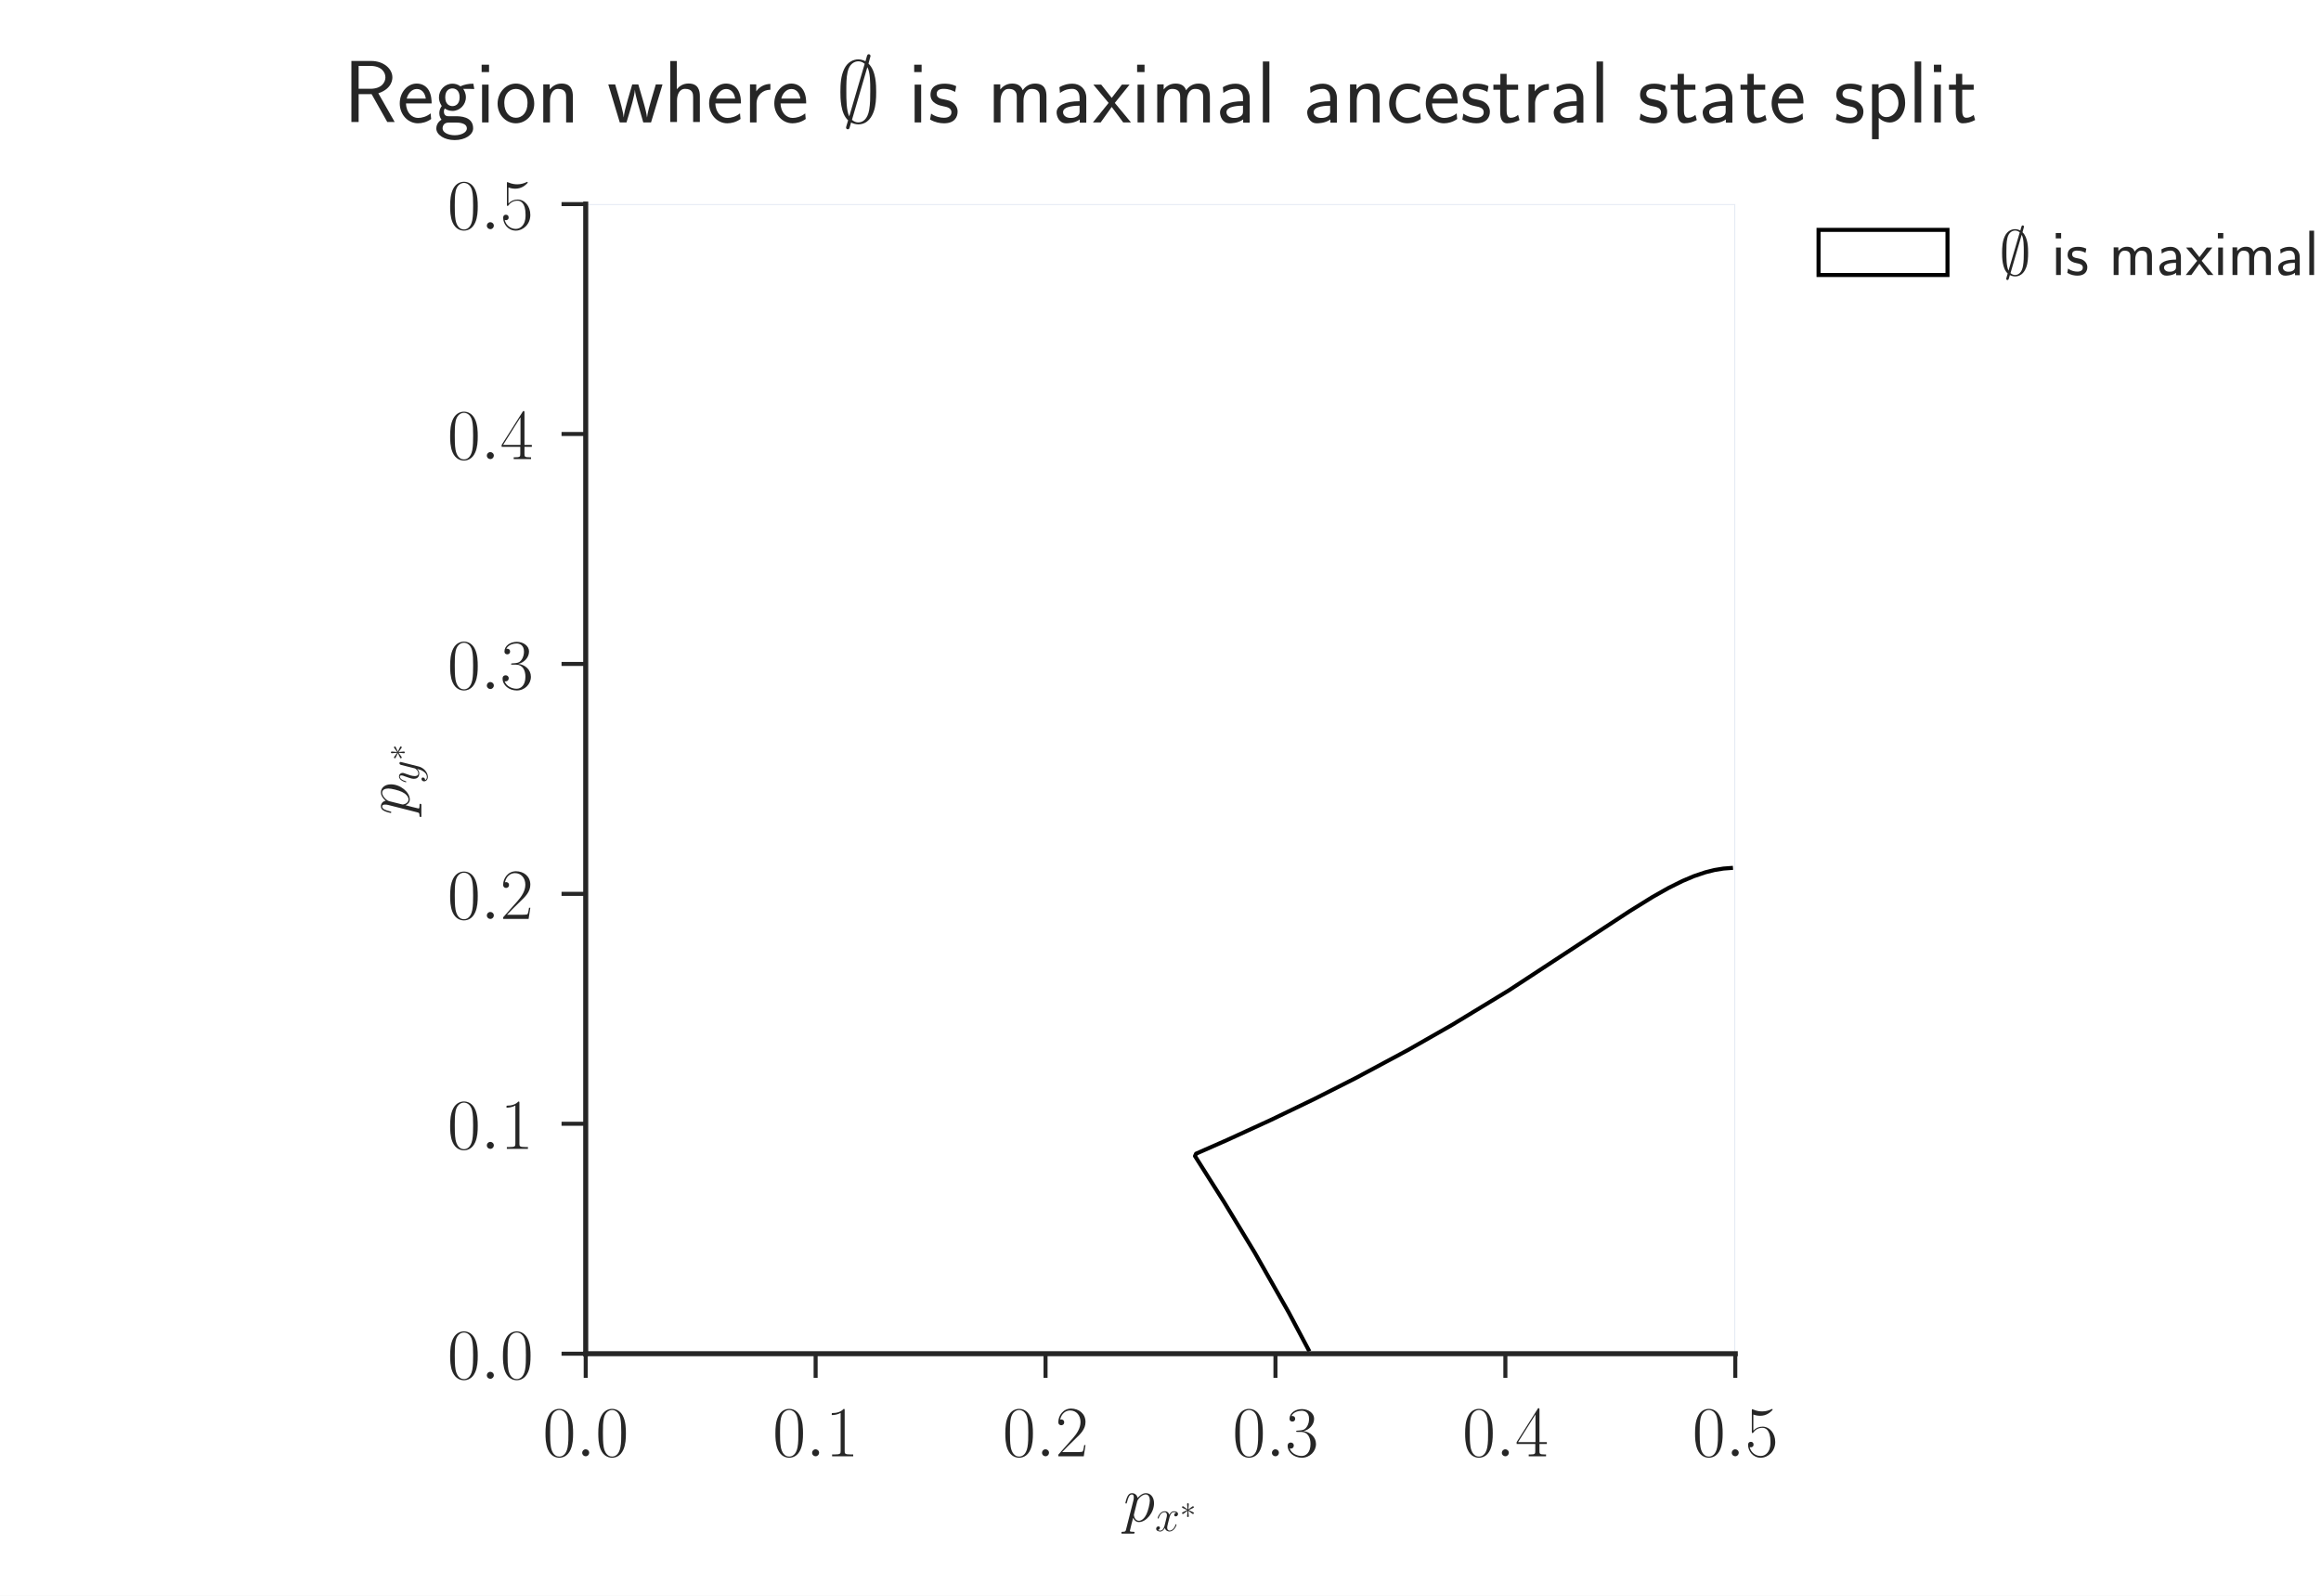
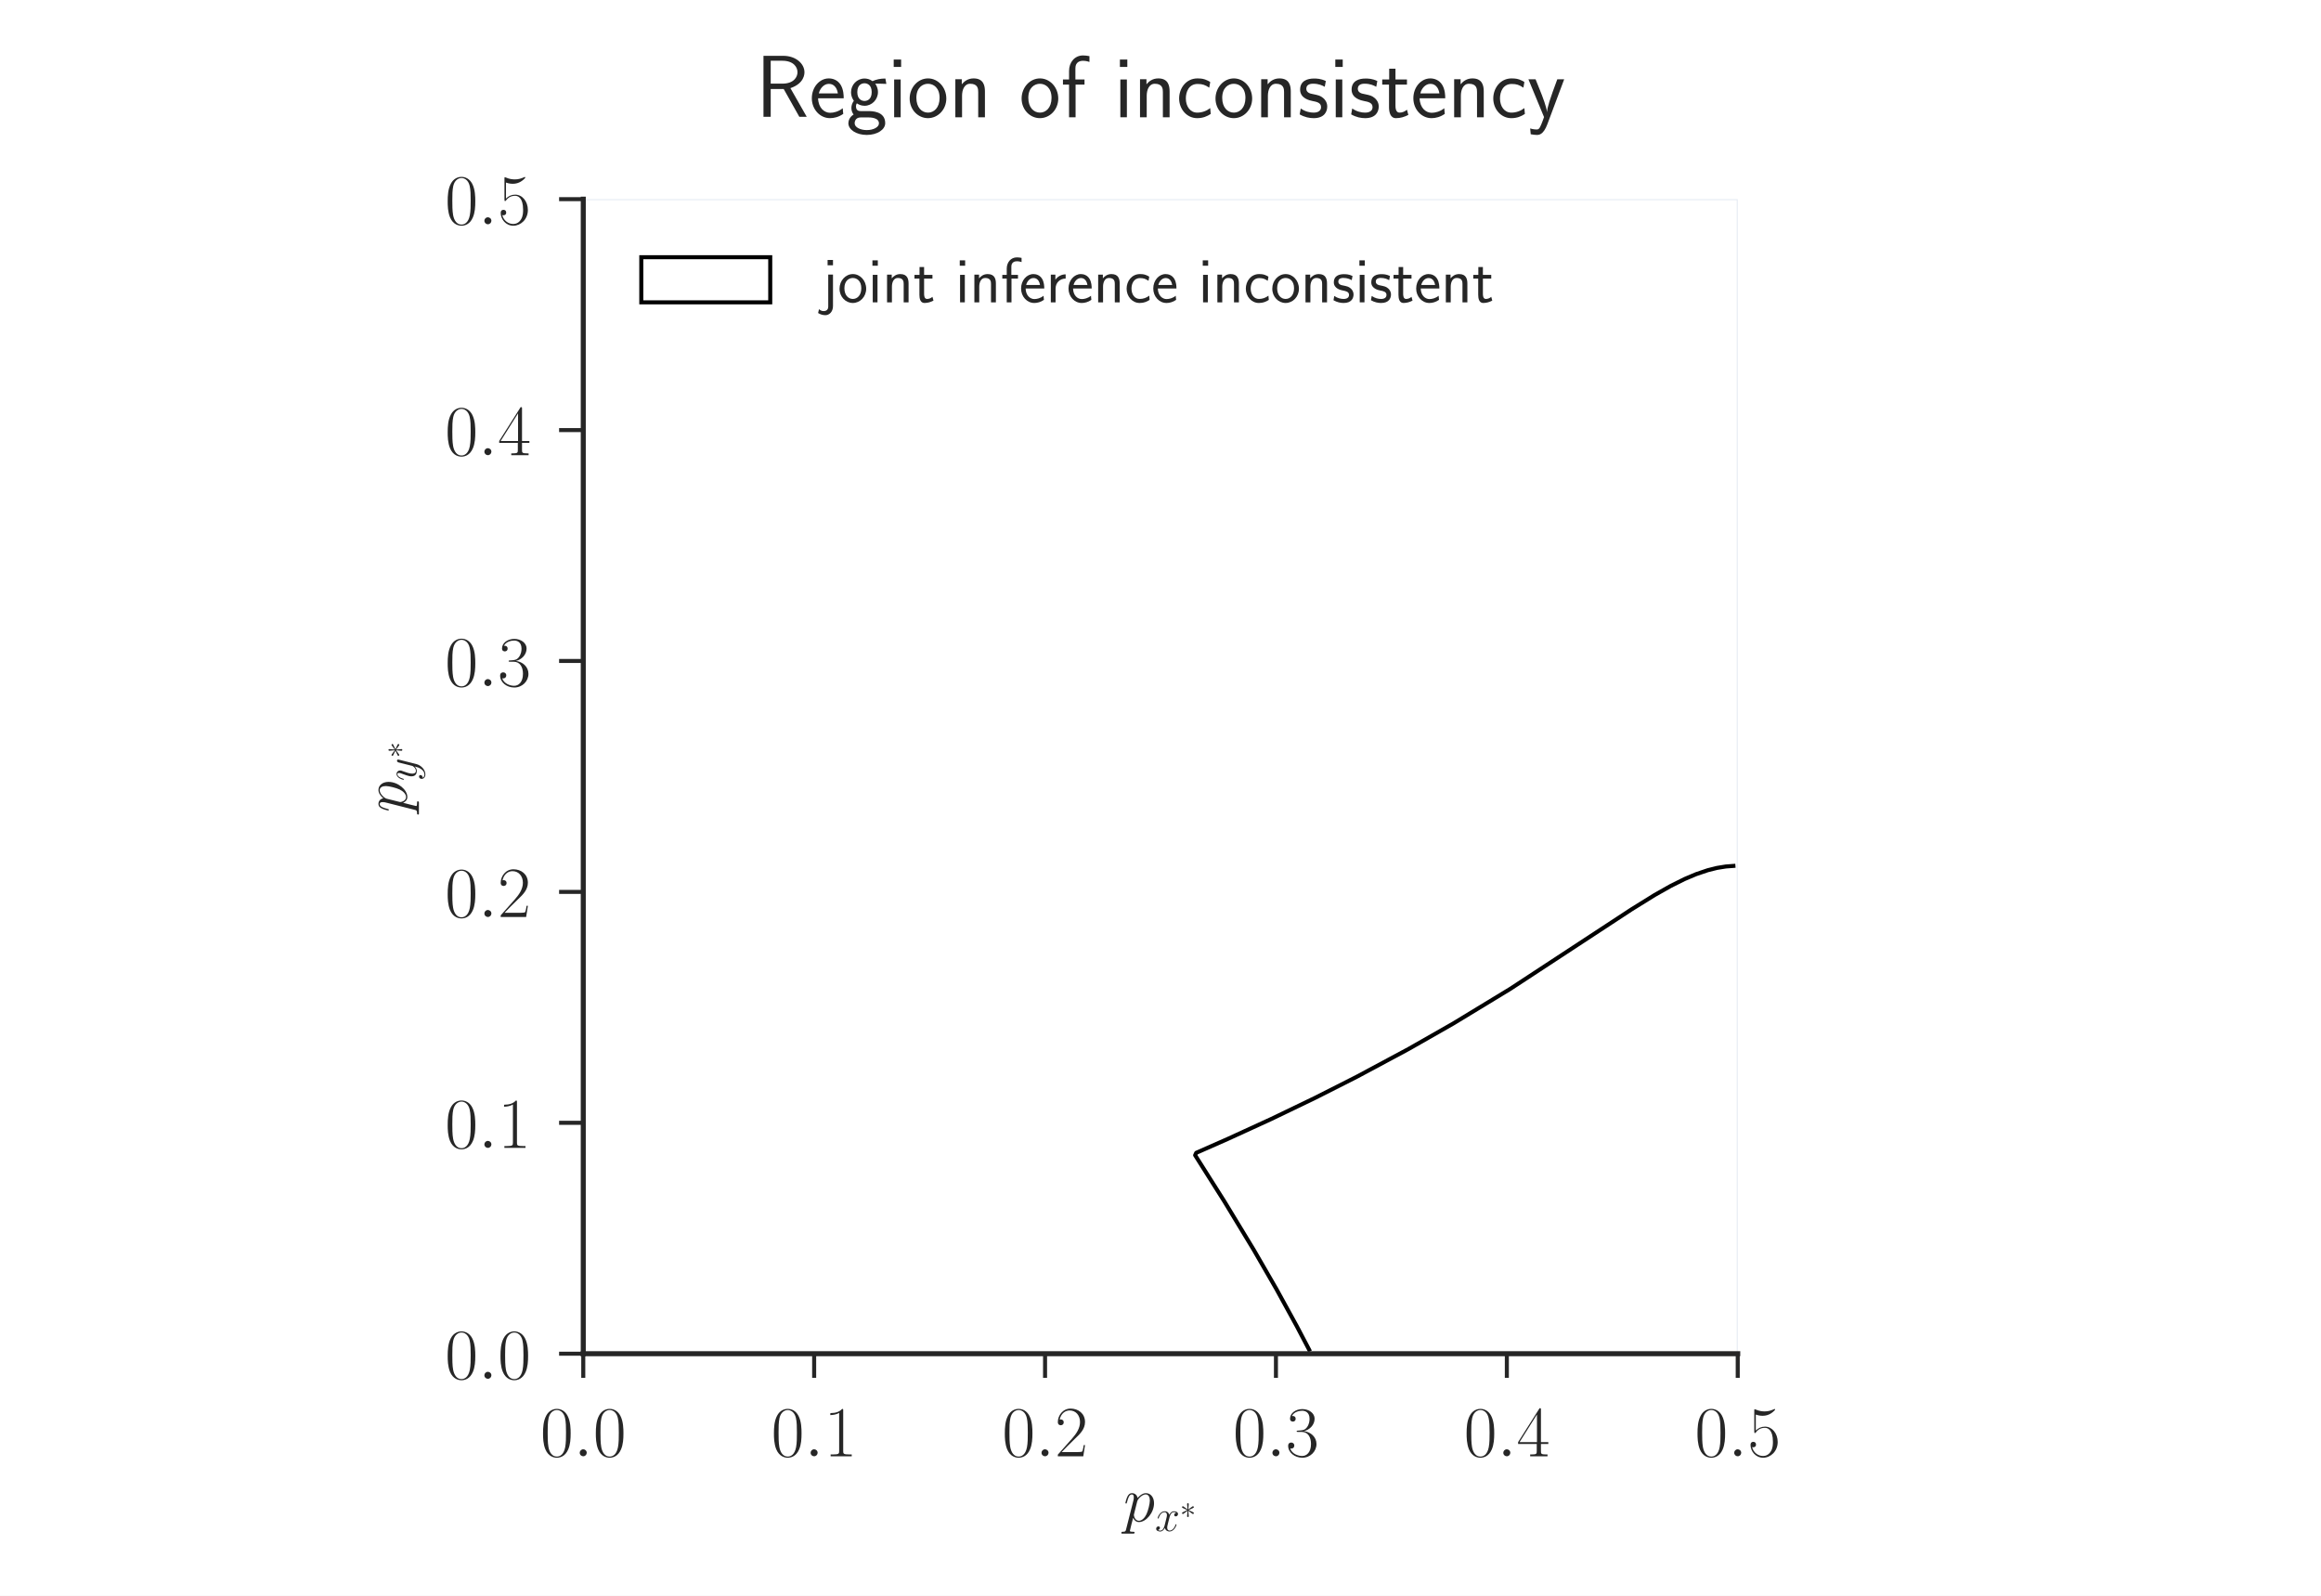
<svg xmlns="http://www.w3.org/2000/svg" xmlns:xlink="http://www.w3.org/1999/xlink" height="396pt" version="1.1" viewBox="0 0 576 396" width="576pt">
  <defs>
    <style type="text/css">
*{stroke-linecap:butt;stroke-linejoin:round;}
  </style>
  </defs>
  <g id="figure_1">
    <g id="patch_1">
      <path d="M 0 396  L 576 396  L 576 0  L 0 0  z " style="fill:#ffffff;" />
    </g>
    <g id="axes_1">
      <g id="patch_2">
-         <path d="M 145.357 335.93  L 430.643 335.93  L 430.643 50.644  L 145.357 50.644  z " style="fill:#ffffff;" />
+         <path d="M 144.749 335.93  L 431.251 335.93  L 431.251 49.427  L 144.749 49.427  z " style="fill:#ffffff;" />
      </g>
      <g id="matplotlib.axis_1">
        <g id="xtick_1">
          <g id="line2d_1">
            <defs>
-               <path d="M 0 0  L 0 6  " id="m835d1017b3" style="stroke:#262626;" />
-             </defs>
-             <g>
-               <use style="fill:#262626;stroke:#262626;" x="145.357" xlink:href="#m835d1017b3" y="335.93" />
+               <path d="M 0 0  L 0 6  " id="m525b0f7410" style="stroke:#262626;" />
+             </defs>
+             <g>
+               <use style="fill:#262626;stroke:#262626;" x="144.749" xlink:href="#m525b0f7410" y="335.93" />
            </g>
          </g>
          <g id="text_1">
            <defs>
              <path d="M 42 31.641  C 42 37.75 41.906 48.125 37.703 56.109  C 34 63.109 28.094 65.594 22.906 65.594  C 18.094 65.594 12 63.406 8.203 56.203  C 4.203 48.719 3.797 39.438 3.797 31.641  C 3.797 25.953 3.906 17.281 7 9.672  C 11.297 -0.609 19 -2 22.906 -2  C 27.5 -2 34.5 -0.109 38.594 9.375  C 41.594 16.281 42 24.359 42 31.641  M 22.906 -0.406  C 16.5 -0.406 12.703 5.078 11.297 12.688  C 10.203 18.562 10.203 27.156 10.203 32.75  C 10.203 40.438 10.203 46.828 11.5 52.922  C 13.406 61.391 19 64 22.906 64  C 27 64 32.297 61.297 34.203 53.125  C 35.5 47.438 35.594 40.734 35.594 32.75  C 35.594 26.25 35.594 18.266 34.406 12.375  C 32.297 1.484 26.406 -0.406 22.906 -0.406  " id="CMR17-48" />
              <path d="M 18.406 4.797  C 18.406 7.688 16 9.672 13.594 9.672  C 10.703 9.672 8.703 7.281 8.703 4.891  C 8.703 2 11.094 0 13.5 0  C 16.406 0 18.406 2.391 18.406 4.797  " id="CMMI12-58" />
            </defs>
-             <g style="fill:#262626;" transform="translate(134.6944 361.3829)scale(0.18 -0.18)">
+             <g style="fill:#262626;" transform="translate(134.0855 361.3829)scale(0.18 -0.18)">
              <use transform="scale(0.996264)" xlink:href="#CMR17-48" />
              <use transform="translate(45.69048 0)scale(0.996264)" xlink:href="#CMMI12-58" />
              <use transform="translate(72.78765 0)scale(0.996264)" xlink:href="#CMR17-48" />
            </g>
          </g>
        </g>
        <g id="xtick_2">
          <g id="line2d_2">
            <g>
-               <use style="fill:#262626;stroke:#262626;" x="202.414" xlink:href="#m835d1017b3" y="335.93" />
+               <use style="fill:#262626;stroke:#262626;" x="202.049" xlink:href="#m525b0f7410" y="335.93" />
            </g>
          </g>
          <g id="text_2">
            <defs>
              <path d="M 26.594 63.406  C 26.594 65.5 26.5 65.5 25.094 65.5  C 21.203 61.188 15.297 59.797 9.703 59.797  C 9.406 59.797 8.906 59.797 8.797 59.5  C 8.703 59.297 8.703 59.094 8.703 57  C 11.797 57 17 57.594 21 59.984  L 21 7.203  C 21 3.688 20.797 2.5 12.203 2.5  L 9.203 2.5  L 9.203 0  C 14 0 19 0 23.797 0  C 28.594 0 33.594 0 38.406 0  L 38.406 2.5  L 35.406 2.5  C 26.797 2.5 26.594 3.594 26.594 7.156  z " id="CMR17-49" />
            </defs>
-             <g style="fill:#262626;" transform="translate(191.7514 361.3829)scale(0.18 -0.18)">
+             <g style="fill:#262626;" transform="translate(191.3861 361.3829)scale(0.18 -0.18)">
              <use transform="scale(0.996264)" xlink:href="#CMR17-48" />
              <use transform="translate(45.69048 0)scale(0.996264)" xlink:href="#CMMI12-58" />
              <use transform="translate(72.78765 0)scale(0.996264)" xlink:href="#CMR17-49" />
            </g>
          </g>
        </g>
        <g id="xtick_3">
          <g id="line2d_3">
            <g>
-               <use style="fill:#262626;stroke:#262626;" x="259.471" xlink:href="#m835d1017b3" y="335.93" />
+               <use style="fill:#262626;stroke:#262626;" x="259.35" xlink:href="#m525b0f7410" y="335.93" />
            </g>
          </g>
          <g id="text_3">
            <defs>
              <path d="M 41.703 15.453  L 39.906 15.453  C 38.906 8.375 38.094 7.172 37.703 6.562  C 37.203 5.766 30 5.766 28.594 5.766  L 9.406 5.766  C 13 9.672 20 16.75 28.5 24.953  C 34.594 30.734 41.703 37.531 41.703 47.422  C 41.703 59.219 32.297 66 21.797 66  C 10.797 66 4.094 56.312 4.094 47.344  C 4.094 43.438 7 42.938 8.203 42.938  C 9.203 42.938 12.203 43.547 12.203 47.031  C 12.203 50.109 9.594 51 8.203 51  C 7.594 51 7 50.906 6.594 50.703  C 8.5 59.219 14.297 63.406 20.406 63.406  C 29.094 63.406 34.797 56.516 34.797 47.422  C 34.797 38.734 29.703 31.25 24 24.75  L 4.094 2.281  L 4.094 0  L 39.297 0  z " id="CMR17-50" />
            </defs>
-             <g style="fill:#262626;" transform="translate(248.8084 361.3829)scale(0.18 -0.18)">
+             <g style="fill:#262626;" transform="translate(248.6867 361.3829)scale(0.18 -0.18)">
              <use transform="scale(0.996264)" xlink:href="#CMR17-48" />
              <use transform="translate(45.69048 0)scale(0.996264)" xlink:href="#CMMI12-58" />
              <use transform="translate(72.78765 0)scale(0.996264)" xlink:href="#CMR17-50" />
            </g>
          </g>
        </g>
        <g id="xtick_4">
          <g id="line2d_4">
            <g>
-               <use style="fill:#262626;stroke:#262626;" x="316.529" xlink:href="#m835d1017b3" y="335.93" />
+               <use style="fill:#262626;stroke:#262626;" x="316.65" xlink:href="#m525b0f7410" y="335.93" />
            </g>
          </g>
          <g id="text_4">
            <defs>
              <path d="M 22.094 33.703  C 31 33.703 34.906 25.969 34.906 17.031  C 34.906 5 28.5 0.391 22.703 0.391  C 17.406 0.391 8.797 3.031 6.094 10.828  C 6.594 10.625 7.094 10.625 7.594 10.625  C 10 10.625 11.797 12.219 11.797 14.812  C 11.797 17.703 9.594 19 7.594 19  C 5.906 19 3.297 18.203 3.297 14.469  C 3.297 5.234 12.297 -2 22.906 -2  C 34 -2 42.5 6.719 42.5 16.953  C 42.5 26.672 34.5 33.703 25 34.797  C 32.594 36.375 39.906 43.062 39.906 52.016  C 39.906 59.688 32 65.297 23 65.297  C 13.906 65.297 5.906 59.828 5.906 52.016  C 5.906 48.594 8.5 48 9.797 48  C 11.906 48 13.703 49.297 13.703 51.891  C 13.703 54.469 11.906 55.766 9.797 55.766  C 9.406 55.766 8.906 55.766 8.5 55.578  C 11.406 61.859 19.297 63 22.797 63  C 26.297 63 32.906 61.328 32.906 51.875  C 32.906 49.109 32.5 44.188 29.094 39.844  C 26.094 36 22.703 36 19.406 35.688  C 18.906 35.688 16.594 35.453 16.203 35.453  C 15.5 35.359 15.094 35.266 15.094 34.5  C 15.094 33.797 15.203 33.703 17.203 33.703  z " id="CMR17-51" />
            </defs>
-             <g style="fill:#262626;" transform="translate(305.8655 361.3829)scale(0.18 -0.18)">
+             <g style="fill:#262626;" transform="translate(305.9873 361.3829)scale(0.18 -0.18)">
              <use transform="scale(0.996264)" xlink:href="#CMR17-48" />
              <use transform="translate(45.69048 0)scale(0.996264)" xlink:href="#CMMI12-58" />
              <use transform="translate(72.78765 0)scale(0.996264)" xlink:href="#CMR17-51" />
            </g>
          </g>
        </g>
        <g id="xtick_5">
          <g id="line2d_5">
            <g>
-               <use style="fill:#262626;stroke:#262626;" x="373.586" xlink:href="#m835d1017b3" y="335.93" />
+               <use style="fill:#262626;stroke:#262626;" x="373.951" xlink:href="#m525b0f7410" y="335.93" />
            </g>
          </g>
          <g id="text_5">
            <defs>
              <path d="M 33.594 64.406  C 33.594 66.5 33.5 66.5 31.703 66.5  L 2 19.594  L 2 17  L 27.797 17  L 27.797 7.141  C 27.797 3.5 27.594 2.5 20.594 2.5  L 18.703 2.5  L 18.703 0  C 21.906 0 27.297 0 30.703 0  C 34.094 0 39.5 0 42.703 0  L 42.703 2.5  L 40.797 2.5  C 33.797 2.5 33.594 3.5 33.594 7.141  L 33.594 17  L 43.797 17  L 43.797 19.594  L 33.594 19.594  z M 28.094 57.859  L 28.094 19.594  L 4 19.594  z " id="CMR17-52" />
            </defs>
-             <g style="fill:#262626;" transform="translate(362.9225 361.3829)scale(0.18 -0.18)">
+             <g style="fill:#262626;" transform="translate(363.2878 361.3829)scale(0.18 -0.18)">
              <use transform="scale(0.996264)" xlink:href="#CMR17-48" />
              <use transform="translate(45.69048 0)scale(0.996264)" xlink:href="#CMMI12-58" />
              <use transform="translate(72.78765 0)scale(0.996264)" xlink:href="#CMR17-52" />
            </g>
          </g>
        </g>
        <g id="xtick_6">
          <g id="line2d_6">
            <g>
-               <use style="fill:#262626;stroke:#262626;" x="430.643" xlink:href="#m835d1017b3" y="335.93" />
+               <use style="fill:#262626;stroke:#262626;" x="431.251" xlink:href="#m525b0f7410" y="335.93" />
            </g>
          </g>
          <g id="text_6">
            <defs>
              <path d="M 11.406 57.688  C 12.406 57.281 16.5 56 20.703 56  C 30 56 35.094 61.109 38 64.062  C 38 64.953 38 65.5 37.406 65.5  C 37.297 65.5 37.094 65.5 36.297 65.047  C 32.797 63.406 28.703 62.078 23.703 62.078  C 20.703 62.078 16.203 62.484 11.297 64.672  C 10.203 65.172 10 65.172 9.906 65.172  C 9.406 65.172 9.297 65.062 9.297 63.078  L 9.297 34.422  C 9.297 32.641 9.297 32.141 10.297 32.141  C 10.797 32.141 11 32.344 11.5 33.031  C 14.703 37.516 19.094 39.406 24.094 39.406  C 27.594 39.406 35.094 37.219 35.094 20.141  C 35.094 16.953 35.094 11.172 32.094 6.578  C 29.594 2.484 25.703 0.391 21.406 0.391  C 14.797 0.391 8.094 5 6.297 12.719  C 6.703 12.609 7.5 12.422 7.906 12.422  C 9.203 12.422 11.703 13.125 11.703 16.219  C 11.703 18.906 9.797 20 7.906 20  C 5.594 20 4.094 18.594 4.094 15.797  C 4.094 7.094 11 -2 21.594 -2  C 31.906 -2 41.703 6.875 41.703 19.75  C 41.703 31.719 33.906 41 24.203 41  C 19.094 41 14.797 39.109 11.406 35.531  z " id="CMR17-53" />
            </defs>
-             <g style="fill:#262626;" transform="translate(419.9796 361.3829)scale(0.18 -0.18)">
+             <g style="fill:#262626;" transform="translate(420.5884 361.3829)scale(0.18 -0.18)">
              <use transform="scale(0.996264)" xlink:href="#CMR17-48" />
              <use transform="translate(45.69048 0)scale(0.996264)" xlink:href="#CMMI12-58" />
              <use transform="translate(72.78765 0)scale(0.996264)" xlink:href="#CMR17-53" />
            </g>
          </g>
        </g>
        <g id="text_7">
          <defs>
            <path d="M 4.297 -12.328  C 3.594 -15.312 3.203 -16.109 -0.906 -16.109  C -2.094 -16.109 -3.094 -16.109 -3.094 -18  C -3.094 -18.203 -3 -19 -1.906 -19  C -0.594 -19 0.797 -19 2.094 -19  L 6.406 -19  C 8.5 -19 13.594 -19 15.703 -19  C 16.297 -19 17.5 -19 17.5 -17.203  C 17.5 -16.109 16.797 -16.109 15.094 -16.109  C 10.5 -16.109 10.203 -15.422 10.203 -14.641  C 10.203 -13.453 14.703 3.422 15.297 5.688  C 16.406 2.891 19.094 -1 24.297 -1  C 35.594 -1 47.797 13.672 47.797 28.344  C 47.797 37.516 42.594 44 35.094 44  C 28.703 44 23.297 37.812 22.203 36.422  C 21.406 41.406 17.5 44 13.5 44  C 10.594 44 8.297 42.609 6.406 38.812  C 4.594 35.219 3.203 29.141 3.203 28.734  C 3.203 28.344 3.594 27.844 4.297 27.844  C 5.094 27.844 5.203 27.938 5.797 30.234  C 7.297 36.125 9.203 42.016 13.203 42.016  C 15.5 42.016 16.297 40.422 16.297 37.453  C 16.297 35.078 16 34.078 15.594 32.297  z M 21.594 31.141  C 22.297 33.922 25.094 36.828 26.703 38.219  C 27.797 39.219 31.094 42.016 34.906 42.016  C 39.297 42.016 41.297 37.625 41.297 32.438  C 41.297 27.641 38.5 16.359 36 11.172  C 33.5 5.781 28.906 1 24.297 1  C 17.5 1 16.406 9.578 16.406 9.984  C 16.406 10.281 16.594 11.078 16.703 11.578  z " id="CMMI12-112" />
            <path d="M 47.406 40.719  C 44.203 40.109 43 37.719 43 35.828  C 43 33.422 44.906 32.625 46.297 32.625  C 49.297 32.625 51.406 35.219 51.406 37.922  C 51.406 42.109 46.594 44 42.406 44  C 36.297 44 32.906 38.016 32 36.125  C 29.703 44 23.5 44 21.703 44  C 11.5 44 6.094 30.938 6.094 28.734  C 6.094 28.344 6.5 27.844 7.203 27.844  C 8 27.844 8.203 28.438 8.406 28.844  C 11.797 39.922 18.5 42.016 21.406 42.016  C 25.906 42.016 26.797 37.812 26.797 35.422  C 26.797 33.234 26.203 30.938 25 26.141  L 21.594 12.469  C 20.094 6.484 17.203 1 11.906 1  C 11.406 1 8.906 1 6.797 2.297  C 10.406 3 11.203 5.984 11.203 7.188  C 11.203 9.188 9.703 10.375 7.797 10.375  C 5.406 10.375 2.797 8.281 2.797 5.094  C 2.797 0.891 7.5 -1 11.797 -1  C 16.594 -1 20 2.797 22.094 6.891  C 23.703 1 28.703 -1 32.406 -1  C 42.594 -1 48 12.078 48 14.266  C 48 14.766 47.594 15.172 47 15.172  C 46.094 15.172 46 14.672 45.703 13.875  C 43 5.094 37.203 1 32.703 1  C 29.203 1 27.297 3.594 27.297 7.688  C 27.297 9.875 27.703 11.469 29.297 18.062  L 32.797 31.625  C 34.297 37.625 37.703 42.016 42.297 42.016  C 42.5 42.016 45.297 42.016 47.406 40.719  " id="CMMI12-120" />
            <path d="M 27.5 42.484  C 27.594 43.875 27.594 46.281 25 46.281  C 23.406 46.281 22.094 44.984 22.406 43.672  L 22.406 42.375  L 23.797 26.875  L 11 36.188  C 10.094 36.688 9.906 36.875 9.203 36.875  C 7.797 36.875 6.5 35.484 6.5 34.078  C 6.5 32.484 7.5 32.078 8.5 31.578  L 22.703 24.781  L 8.906 18.094  C 7.297 17.297 6.5 16.891 6.5 15.391  C 6.5 13.891 7.797 12.594 9.203 12.594  C 9.906 12.594 10.094 12.594 12.594 14.5  L 23.797 22.594  L 22.297 5.797  C 22.297 3.688 24.094 3.188 24.906 3.188  C 26.094 3.188 27.594 3.875 27.594 5.797  L 26.094 22.594  L 38.906 13.297  C 39.797 12.797 40 12.594 40.703 12.594  C 42.094 12.594 43.406 14 43.406 15.391  C 43.406 16.891 42.5 17.391 41.297 18  C 35.297 20.984 35.094 20.984 27.203 24.688  L 41 31.375  C 42.594 32.188 43.406 32.578 43.406 34.078  C 43.406 35.578 42.094 36.875 40.703 36.875  C 40 36.875 39.797 36.875 37.297 34.984  L 26.094 26.875  z " id="CMSY10-3" />
          </defs>
          <g style="fill:#262626;" transform="translate(278.7776 379.9405)scale(0.16 -0.16)">
            <use transform="translate(0 14.94392)scale(0.996264)" xlink:href="#CMMI12-112" />
            <use transform="translate(48.95951 0)scale(0.697382)" xlink:href="#CMMI12-120" />
            <use transform="translate(87.76317 20.14657)scale(0.498132)" xlink:href="#CMSY10-3" />
          </g>
        </g>
      </g>
      <g id="matplotlib.axis_2">
        <g id="ytick_1">
          <g id="line2d_7">
            <defs>
-               <path d="M 0 0  L -6 0  " id="m70505166d7" style="stroke:#262626;" />
-             </defs>
-             <g>
-               <use style="fill:#262626;stroke:#262626;" x="145.357" xlink:href="#m70505166d7" y="335.93" />
+               <path d="M 0 0  L -6 0  " id="m508b39282f" style="stroke:#262626;" />
+             </defs>
+             <g>
+               <use style="fill:#262626;stroke:#262626;" x="144.749" xlink:href="#m508b39282f" y="335.93" />
            </g>
          </g>
          <g id="text_8">
-             <g style="fill:#262626;" transform="translate(111.0313 342.1562)scale(0.18 -0.18)">
+             <g style="fill:#262626;" transform="translate(110.4225 342.1562)scale(0.18 -0.18)">
              <use transform="scale(0.996264)" xlink:href="#CMR17-48" />
              <use transform="translate(45.69048 0)scale(0.996264)" xlink:href="#CMMI12-58" />
              <use transform="translate(72.78765 0)scale(0.996264)" xlink:href="#CMR17-48" />
            </g>
          </g>
        </g>
        <g id="ytick_2">
          <g id="line2d_8">
            <g>
-               <use style="fill:#262626;stroke:#262626;" x="145.357" xlink:href="#m70505166d7" y="278.873" />
+               <use style="fill:#262626;stroke:#262626;" x="144.749" xlink:href="#m508b39282f" y="278.629" />
            </g>
          </g>
          <g id="text_9">
-             <g style="fill:#262626;" transform="translate(111.0313 285.0992)scale(0.18 -0.18)">
+             <g style="fill:#262626;" transform="translate(110.4225 284.8556)scale(0.18 -0.18)">
              <use transform="scale(0.996264)" xlink:href="#CMR17-48" />
              <use transform="translate(45.69048 0)scale(0.996264)" xlink:href="#CMMI12-58" />
              <use transform="translate(72.78765 0)scale(0.996264)" xlink:href="#CMR17-49" />
            </g>
          </g>
        </g>
        <g id="ytick_3">
          <g id="line2d_9">
            <g>
-               <use style="fill:#262626;stroke:#262626;" x="145.357" xlink:href="#m70505166d7" y="221.815" />
+               <use style="fill:#262626;stroke:#262626;" x="144.749" xlink:href="#m508b39282f" y="221.328" />
            </g>
          </g>
          <g id="text_10">
-             <g style="fill:#262626;" transform="translate(111.0313 228.0421)scale(0.18 -0.18)">
+             <g style="fill:#262626;" transform="translate(110.4225 227.5551)scale(0.18 -0.18)">
              <use transform="scale(0.996264)" xlink:href="#CMR17-48" />
              <use transform="translate(45.69048 0)scale(0.996264)" xlink:href="#CMMI12-58" />
              <use transform="translate(72.78765 0)scale(0.996264)" xlink:href="#CMR17-50" />
            </g>
          </g>
        </g>
        <g id="ytick_4">
          <g id="line2d_10">
            <g>
-               <use style="fill:#262626;stroke:#262626;" x="145.357" xlink:href="#m70505166d7" y="164.758" />
+               <use style="fill:#262626;stroke:#262626;" x="144.749" xlink:href="#m508b39282f" y="164.028" />
            </g>
          </g>
          <g id="text_11">
-             <g style="fill:#262626;" transform="translate(111.0313 170.9851)scale(0.18 -0.18)">
+             <g style="fill:#262626;" transform="translate(110.4225 170.2545)scale(0.18 -0.18)">
              <use transform="scale(0.996264)" xlink:href="#CMR17-48" />
              <use transform="translate(45.69048 0)scale(0.996264)" xlink:href="#CMMI12-58" />
              <use transform="translate(72.78765 0)scale(0.996264)" xlink:href="#CMR17-51" />
            </g>
          </g>
        </g>
        <g id="ytick_5">
          <g id="line2d_11">
            <g>
-               <use style="fill:#262626;stroke:#262626;" x="145.357" xlink:href="#m70505166d7" y="107.701" />
+               <use style="fill:#262626;stroke:#262626;" x="144.749" xlink:href="#m508b39282f" y="106.727" />
            </g>
          </g>
          <g id="text_12">
-             <g style="fill:#262626;" transform="translate(111.0313 113.928)scale(0.18 -0.18)">
+             <g style="fill:#262626;" transform="translate(110.4225 112.9539)scale(0.18 -0.18)">
              <use transform="scale(0.996264)" xlink:href="#CMR17-48" />
              <use transform="translate(45.69048 0)scale(0.996264)" xlink:href="#CMMI12-58" />
              <use transform="translate(72.78765 0)scale(0.996264)" xlink:href="#CMR17-52" />
            </g>
          </g>
        </g>
        <g id="ytick_6">
          <g id="line2d_12">
            <g>
-               <use style="fill:#262626;stroke:#262626;" x="145.357" xlink:href="#m70505166d7" y="50.644" />
+               <use style="fill:#262626;stroke:#262626;" x="144.749" xlink:href="#m508b39282f" y="49.427" />
            </g>
          </g>
          <g id="text_13">
-             <g style="fill:#262626;" transform="translate(111.0313 56.87101)scale(0.18 -0.18)">
+             <g style="fill:#262626;" transform="translate(110.4225 55.65334)scale(0.18 -0.18)">
              <use transform="scale(0.996264)" xlink:href="#CMR17-48" />
              <use transform="translate(45.69048 0)scale(0.996264)" xlink:href="#CMMI12-58" />
              <use transform="translate(72.78765 0)scale(0.996264)" xlink:href="#CMR17-53" />
            </g>
          </g>
        </g>
        <g id="text_14">
          <defs>
            <path d="M 26.297 -10.938  C 23.594 -14.672 19.703 -18 14.797 -18  C 13.594 -18 8.797 -18 7.297 -13.891  C 7.594 -13.984 8.094 -13.984 8.297 -13.984  C 11.297 -13.984 13.297 -11.391 13.297 -9.094  C 13.297 -6.797 11.406 -6 9.906 -6  C 8.297 -6 4.797 -7.156 4.797 -11.859  C 4.797 -16.734 9.094 -20.094 14.797 -20.094  C 24.797 -20.094 34.906 -10.938 37.703 0.094  L 47.5 38.828  C 47.594 39.328 47.797 39.938 47.797 40.531  C 47.797 42.016 46.594 43.016 45.094 43.016  C 44.203 43.016 42.094 42.609 41.297 39.609  L 33.906 10.281  C 33.406 8.484 33.406 8.281 32.594 7.188  C 30.594 4.391 27.297 1 22.5 1  C 16.906 1 16.406 6.484 16.406 9.188  C 16.406 14.875 19.094 22.547 21.797 29.734  C 22.906 32.625 23.5 34.031 23.5 36.016  C 23.5 40.219 20.5 44 15.594 44  C 6.406 44 2.703 29.531 2.703 28.734  C 2.703 28.344 3.094 27.844 3.797 27.844  C 4.703 27.844 4.797 28.234 5.203 29.641  C 7.594 38.016 11.406 42.016 15.297 42.016  C 16.203 42.016 17.906 42.016 17.906 38.719  C 17.906 36.125 16.797 33.234 15.297 29.438  C 10.406 16.359 10.406 13.078 10.406 10.672  C 10.406 1.203 17.203 -1 22.203 -1  C 25.094 -1 28.703 -0.094 32.203 3.594  L 32.297 3.5  C 30.797 -2.297 29.797 -6.125 26.297 -10.938  " id="CMMI12-121" />
          </defs>
-           <g style="fill:#262626;" transform="translate(103.9319 202.2563)rotate(-90)scale(0.16 -0.16)">
+           <g style="fill:#262626;" transform="translate(103.323 201.6475)rotate(-90)scale(0.16 -0.16)">
            <use transform="translate(0 14.94392)scale(0.996264)" xlink:href="#CMMI12-112" />
            <use transform="translate(48.95951 0)scale(0.697382)" xlink:href="#CMMI12-121" />
            <use transform="translate(84.75649 20.14657)scale(0.498132)" xlink:href="#CMSY10-3" />
          </g>
        </g>
      </g>
      <g id="LineCollection_1">
-         <path clip-path="url(#pf878ff965c)" d="M 430.072 215.359  L 427.695 215.539  L 425.507 215.893  L 423.225 216.464  L 420.372 217.43  L 417.519 218.636  L 414.096 220.341  L 410.102 222.595  L 404.396 226.135  L 374.431 245.779  L 360.347 254.338  L 349.336 260.614  L 336.498 267.498  L 326.228 272.699  L 315.387 277.921  L 304.547 282.893  L 296.834 286.29  L 296.559 286.884  L 303.764 298.272  L 311.372 310.824  L 319.805 325.659  L 324.952 335.359  L 324.952 335.359  " style="fill:none;stroke:#000000;" />
+         <path clip-path="url(#p880213c392)" d="M 430.678 214.844  L 428.291 215.025  L 426.094 215.381  L 423.802 215.954  L 420.937 216.924  L 418.072 218.135  L 414.634 219.847  L 410.623 222.111  L 404.893 225.666  L 374.8 245.395  L 360.656 253.99  L 349.598 260.293  L 336.705 267.206  L 326.391 272.429  L 315.504 277.674  L 304.617 282.667  L 296.872 286.078  L 296.595 286.674  L 303.832 298.111  L 311.134 310.144  L 316.762 319.885  L 321.807 329.07  L 325.11 335.357  L 325.11 335.357  " style="fill:none;stroke:#000000;" />
      </g>
      <g id="line2d_13">
-         <path clip-path="url(#pf878ff965c)" d="M 145.357 50.644  L 430.643 50.644  L 430.643 335.93  " style="fill:none;opacity:0.15;stroke:#4c72b0;stroke-linecap:round;stroke-width:0.5;" />
+         <path clip-path="url(#p880213c392)" d="M 144.749 49.427  L 431.251 49.427  L 431.251 335.93  " style="fill:none;opacity:0.15;stroke:#4c72b0;stroke-linecap:round;stroke-width:0.5;" />
      </g>
      <g id="patch_3">
-         <path d="M 145.357 335.93  L 145.357 50.644  " style="fill:none;stroke:#262626;stroke-linecap:square;stroke-linejoin:miter;stroke-width:1.25;" />
+         <path d="M 144.749 335.93  L 144.749 49.427  " style="fill:none;stroke:#262626;stroke-linecap:square;stroke-linejoin:miter;stroke-width:1.25;" />
      </g>
      <g id="patch_4">
-         <path d="M 145.357 335.93  L 430.643 335.93  " style="fill:none;stroke:#262626;stroke-linecap:square;stroke-linejoin:miter;stroke-width:1.25;" />
+         <path d="M 144.749 335.93  L 431.251 335.93  " style="fill:none;stroke:#262626;stroke-linecap:square;stroke-linejoin:miter;stroke-width:1.25;" />
      </g>
      <g id="text_15">
        <defs>
          <path d="M 39.406 32.953  L 39.594 33.047  C 55.203 38.422 55.297 49.172 55.297 51.062  C 55.297 60.516 45.703 69.578 31.297 69.578  L 8.906 69.578  L 8.906 0.5  L 17.094 0.5  L 17.094 32  L 31.797 32  L 49.5 0.5  L 57.906 0.5  z M 17.094 38.078  L 17.094 64  L 30.203 64  C 42.906 64 47.406 56.828 47.406 51.047  C 47.406 45.656 43.406 38.078 30.203 38.078  z " id="CMSS17-82" />
          <path d="M 39.094 21.516  C 39.094 24.844 38.906 31.297 35.703 36.641  C 32.203 42.391 26.5 44 22.203 44  C 11.797 44 3 34.188 3 21.484  C 3 9.094 12.094 -1 23.594 -1  C 28.094 -1 33.594 0.297 38.594 3.875  C 38.594 4.281 38.406 6.469 38.297 6.562  C 38.297 6.766 38 9.844 38 10.25  C 33.203 6.359 27.703 5.078 23.703 5.078  C 17.297 5.078 10.406 10.422 10.094 21.516  z M 10.906 27  C 12.203 32.562 16.594 37.828 22.203 37.828  C 23.703 37.828 30.703 37.828 32.5 27  z " id="CMSS17-101" />
          <path d="M 44.5 43.875  C 38.797 43.875 33.906 42.781 29.906 40.891  C 26.594 43.391 23.203 43.875 20.906 43.875  C 12.203 43.875 5.594 36.703 5.594 28.344  C 5.594 22.938 8.594 18.859 8.797 18.672  C 7 16.172 6 13.484 6 10.5  C 6 7 7.406 4.516 8.5 3.125  C 3.297 -0.047 2.594 -4.906 2.594 -6.797  C 2.594 -14.031 11.703 -20 23.406 -20  C 35.203 -20 44.297 -14.031 44.297 -6.688  C 44.297 7 29 7 24.797 7  L 16.703 7  C 15.203 7 11.203 7 11.203 12.359  C 11.203 14.391 12.094 15.688 12.203 15.781  C 13.703 14.688 16.797 13 20.906 13  C 29.203 13 36.094 19.969 36.094 28.547  C 36.094 33.312 33.906 36.797 33 38  L 33.297 38  C 33.594 38 37.797 38 39.297 38  C 42.5 38 42.797 37.953 45.594 37.797  z M 20.906 18.469  C 17.5 18.469 12.703 20.547 12.703 28.484  C 12.703 37.109 18.203 38.5 20.797 38.5  C 24.203 38.5 29 36.422 29 28.484  C 29 19.859 23.5 18.469 20.906 18.469  M 24.703 -0.156  C 27.094 -0.156 37.203 -0.156 37.203 -6.906  C 37.203 -11.156 31 -14.516 23.5 -14.516  C 15.906 -14.516 9.703 -11.25 9.703 -6.797  C 9.703 -6.297 9.703 -0.156 16.594 -0.156  z " id="CMSS17-103" />
          <path d="M 15.297 65.359  L 6.906 65.359  L 6.906 57  L 15.297 57  z M 14.797 42.797  L 7.406 42.797  L 7.406 0  L 14.797 0  z " id="CMSS17-105" />
          <path d="M 44.203 21.188  C 44.203 34 34.703 44 23.5 44  C 12 44 2.703 33.703 2.703 21.188  C 2.703 8.5 12.297 -1 23.406 -1  C 34.797 -1 44.203 8.797 44.203 21.188  M 23.5 5.266  C 16.406 5.266 10.297 11.078 10.297 22  C 10.297 33.609 17.406 37.922 23.406 37.922  C 29.906 37.922 36.594 33.219 36.594 22  C 36.594 10.672 30.094 5.266 23.5 5.266  " id="CMSS17-111" />
          <path d="M 40.906 29.328  C 40.906 35.672 39.406 44 28.094 44  C 21.703 44 17.5 40.719 14.703 37.328  L 14.703 43.094  L 7.406 43.094  L 7.406 0  L 15 0  L 15 24.359  C 15 30.688 17.406 37.938 24.203 37.938  C 33 37.938 33.297 32 33.297 28.578  L 33.297 0  L 40.906 0  z " id="CMSS17-110" />
-           <path d="M 62.703 43  L 55.094 43  L 49.797 25.016  C 48.703 21.219 45.594 10.703 45.203 5.797  L 45.094 5.797  C 44.906 8.812 43.203 16 40.406 25.516  L 35.297 43  L 28.406 43  L 23.406 25.906  C 20.906 17.203 19 9.797 18.797 5.797  L 18.703 5.797  C 18.297 11.703 14.203 25.516 13.594 27.703  L 9.094 43  L 1.297 43  L 14.297 0  L 21.906 0  C 27.094 17.125 31.094 30.359 31.406 37.031  C 31.594 33.75 33.297 26.672 34.297 23.188  L 40.906 0  L 49.703 0  z " id="CMSS17-119" />
-           <path d="M 40.906 29.547  C 40.906 35.812 39.406 44.062 28.094 44.062  C 21.797 44.062 17.703 40.984 14.797 37.609  L 14.797 69.5  L 7.406 69.5  L 7.406 0.5  L 15 0.5  L 15 24.578  C 15 30.828 17.406 38 24.203 38  C 33 38 33.297 32.125 33.297 28.734  L 33.297 0.5  L 40.906 0.5  z " id="CMSS17-104" />
-           <path d="M 14.906 21.297  C 14.906 30.703 21.797 37 30.594 37  L 30.594 43.578  C 24.203 43.578 18.203 40.391 14.594 35.203  L 14.594 43.094  L 7.5 43.094  L 7.5 0  L 14.906 0  z " id="CMSS17-114" />
-           <path d="M 38.797 75.125  C 38.797 76.266 38 77.219 36.797 77.219  C 35.297 77.219 35 76.078 34.406 73.922  C 33.203 69.797 34.203 73.406 33.094 69.281  C 31.906 69.875 28.703 71.375 25 71.375  C 19.297 71.375 12.797 68.391 9.094 60.719  C 5.203 52.641 4.703 43.672 4.703 34.406  C 4.703 28.125 4.703 10.172 13.406 2.406  C 11.094 -5.281 11.094 -5.484 11.094 -5.781  C 11.094 -6.891 11.906 -7.781 13.094 -7.781  C 14.594 -7.781 14.906 -6.781 15.5 -4.578  C 16.703 -0.578 15.703 -4.078 16.797 -0.078  C 19.203 -1.391 22.203 -2.188 24.906 -2.188  C 36.094 -2.188 40.5 7.188 42.297 11.969  C 44.906 18.953 45.203 27.219 45.203 34.406  C 45.203 41.781 45.203 58.328 36.5 66.594  z M 14.703 6.797  C 11.406 13.703 11.406 26 11.406 35.5  C 11.406 43.594 11.406 50.5 12.797 56.891  C 14.703 66.203 20.5 69.188 25 69.188  C 27 69.188 29.594 68.578 32.203 66.391  z M 35.203 62.594  C 38.5 56.797 38.5 45.203 38.5 35.703  C 38.5 28.406 38.5 21 37.297 14.297  C 35.5 3.797 30.203 0.016 24.906 0.016  C 22.594 0.016 20.203 0.812 17.797 2.906  z " id="CMSY10-59" />
+           <path d="M 16.797 37  L 26.906 37  L 26.906 42.766  L 16.594 42.766  L 16.594 55.609  C 16.594 62.719 22 63.938 25.094 63.938  C 26.094 63.938 28.906 63.938 32.5 62.641  L 32.5 69.203  C 30.203 69.703 27.406 70 25.203 70  C 15.906 70 9.406 62.391 9.406 52.484  L 9.406 42.766  L 2.5 42.766  L 2.5 37  L 9.406 37  L 9.406 0  L 16.797 0  z " id="CMSS17-102" />
+           <path d="M 38.5 39.703  C 38.5 40.391 33.906 42.406 32.703 42.797  C 29.406 44 25.203 44 24.094 44  C 11.094 44 3.297 32.703 3.297 21.297  C 3.297 9.297 12 -1 23.703 -1  C 30.406 -1 35.203 1.188 39.094 3.781  L 38.5 10.375  C 34.203 7.078 29.203 5.266 23.797 5.266  C 16 5.266 10.906 12.094 10.906 21.391  C 10.906 28.609 14.203 37.719 24.203 37.719  C 29.703 37.719 32.797 36.609 37.406 33.516  z " id="CMSS17-99" />
          <path d="M 32.203 41.047  C 26.297 43.859 21.703 43.859 18.703 43.859  C 11.594 43.859 3.094 41.375 3.094 31.297  C 3.094 21.234 14.094 19.031 17.094 18.422  C 21.703 17.531 26.797 16.531 26.797 11.562  C 26.797 5.266 19.594 5.266 18.297 5.266  C 14.297 5.266 8.797 6.359 3.797 9.969  L 2.594 3.281  C 8.297 0 13.797 -1 18.406 -1  C 30.703 -1 33.797 6.5 33.797 12.203  C 33.797 17.094 31 20.391 29.094 21.891  C 25.797 24.5 24.594 24.797 16.406 26.5  C 15 26.703 10.094 27.797 10.094 32.281  C 10.094 38 16.406 38 17.797 38  C 24.297 38 28.297 35.984 31 34.5  z " id="CMSS17-115" />
-           <path d="M 67 29.328  C 67 36.062 65.297 44 54.094 44  C 46.594 44 42.094 39.312 40.094 36.422  C 38.297 41.719 34.094 44 28.094 44  C 21.297 44 17 40.125 14.703 37.328  L 14.703 43.094  L 7.406 43.094  L 7.406 0  L 15 0  L 15 24.359  C 15 30.297 17.203 37.938 24.297 37.938  C 33.406 37.938 33.406 31.5 33.406 28.578  L 33.406 0  L 41 0  L 41 24.359  C 41 30.297 43.203 37.938 50.297 37.938  C 59.406 37.938 59.406 31.5 59.406 28.578  L 59.406 0  L 67 0  z " id="CMSS17-109" />
-           <path d="M 37.594 27.984  C 37.594 37.375 30.906 43.875 21.906 43.875  C 17.5 43.875 12.703 43.078 7.203 39.891  L 7.797 33.359  C 10.297 35.125 14.594 38 21.797 38  C 26.906 38 30 34.062 30 27.844  L 30 24  C 14 24 4 19.344 4 11.344  C 4 7.203 6.5 -1 14.797 -1  C 16.297 -1 24.406 -1 30.203 3.391  L 30.203 -0.297  L 37.594 -0.297  z M 30 12.75  C 30 10.953 30 8.562 27 6.781  C 24.406 5.078 21.094 5.078 19.703 5.078  C 14.703 5.078 11.297 7.984 11.297 11.625  C 11.297 18.922 26.906 18.922 30 18.922  z " id="CMSS17-97" />
-           <path d="M 24.797 22.094  L 41.5 42.797  L 32.797 42.797  L 21.297 27.766  L 9.406 42.797  L 0.5 42.797  L 17.797 22.094  L 0 0  L 8.797 0  L 21.297 17.516  L 34.297 0  L 43.094 0  z " id="CMSS17-120" />
-           <path d="M 14.797 69  L 7.406 69  L 7.406 0  L 14.797 0  z " id="CMSS17-108" />
-           <path d="M 38.5 39.703  C 38.5 40.391 33.906 42.406 32.703 42.797  C 29.406 44 25.203 44 24.094 44  C 11.094 44 3.297 32.703 3.297 21.297  C 3.297 9.297 12 -1 23.703 -1  C 30.406 -1 35.203 1.188 39.094 3.781  L 38.5 10.375  C 34.203 7.078 29.203 5.266 23.797 5.266  C 16 5.266 10.906 12.094 10.906 21.391  C 10.906 28.609 14.203 37.719 24.203 37.719  C 29.703 37.719 32.797 36.609 37.406 33.516  z " id="CMSS17-99" />
          <path d="M 16.703 37  L 29.703 37  L 29.703 42.766  L 16.703 42.766  L 16.703 55  L 9.594 55  L 9.594 42.766  L 1.703 42.766  L 1.703 37  L 9.406 37  L 9.406 11.703  C 9.406 6 10.703 -1 17.297 -1  C 22.297 -1 26.906 0.391 31.297 2.688  L 29.703 8.562  C 27.297 6.469 24.406 5.266 21.297 5.266  C 16.906 5.266 16.703 10.875 16.703 13.375  z " id="CMSS17-116" />
-           <path d="M 15.094 5.203  C 18.406 2.016 22.906 -0.078 27.703 -0.078  C 37 -0.078 45 9.422 45 22.062  C 45 33.734 39 44 30.406 44  C 25.406 44 19.406 42.219 14.906 38.625  L 14.906 43.203  L 7.5 43.203  L 7.5 -19  L 15.094 -19  z M 15.094 32.812  C 15.906 34 19.297 37.734 24.797 37.734  C 31.797 37.734 37.406 30.625 37.406 22.062  C 37.406 12.297 30.594 6 23.906 6  C 21.906 6 19.797 6.484 17.797 8.172  C 15.094 10.531 15.094 12 15.094 13.391  z " id="CMSS17-112" />
+           <path d="M 41.797 43  L 34 43  C 25.5 20.219 22.594 10.969 22.406 5.984  L 22.297 5.984  C 22 10.875 17.594 22.812 14.094 31.359  L 9.406 43  L 1.297 43  L 19 0.203  C 17.906 -2.781 16.297 -7.266 15.797 -8.266  C 13.594 -13.828 12.094 -13.828 10.5 -13.828  C 10.094 -13.828 6.906 -13.828 3.297 -12.641  L 3.906 -19.203  C 6.406 -19.703 8.906 -20 10.703 -20  C 13.203 -20 18.203 -20 22.797 -7.766  z " id="CMSS17-121" />
        </defs>
-         <g style="fill:#262626;" transform="translate(85.25626 30.3801)scale(0.22 -0.22)">
+         <g style="fill:#262626;" transform="translate(187.5204 29.10155)scale(0.22 -0.22)">
          <use transform="scale(0.996264)" xlink:href="#CMSS17-82" />
          <use transform="translate(60.41616 0)scale(0.996264)" xlink:href="#CMSS17-101" />
          <use transform="translate(102.055 0)scale(0.996264)" xlink:href="#CMSS17-103" />
          <use transform="translate(148.8986 0)scale(0.996264)" xlink:href="#CMSS17-105" />
          <use transform="translate(171.0793 0)scale(0.996264)" xlink:href="#CMSS17-111" />
          <use transform="translate(217.9229 0)scale(0.996264)" xlink:href="#CMSS17-110" />
-           <use transform="translate(297.357 0)scale(0.996264)" xlink:href="#CMSS17-119" />
-           <use transform="translate(361.1765 0)scale(0.996264)" xlink:href="#CMSS17-104" />
-           <use transform="translate(409.3815 0)scale(0.996264)" xlink:href="#CMSS17-101" />
-           <use transform="translate(451.0203 0)scale(0.996264)" xlink:href="#CMSS17-114" />
-           <use transform="translate(482.9301 0)scale(0.996264)" xlink:href="#CMSS17-101" />
-           <use transform="translate(555.798 0)scale(0.996264)" xlink:href="#CMSY10-59" />
-           <use transform="translate(636.8405 0)scale(0.996264)" xlink:href="#CMSS17-105" />
-           <use transform="translate(659.0212 0)scale(0.996264)" xlink:href="#CMSS17-115" />
-           <use transform="translate(726.1639 0)scale(0.996264)" xlink:href="#CMSS17-109" />
-           <use transform="translate(800.3931 0)scale(0.996264)" xlink:href="#CMSS17-97" />
-           <use transform="translate(845.3151 0)scale(0.996264)" xlink:href="#CMSS17-120" />
-           <use transform="translate(888.3152 0)scale(0.996264)" xlink:href="#CMSS17-105" />
-           <use transform="translate(910.4959 0)scale(0.996264)" xlink:href="#CMSS17-109" />
-           <use transform="translate(984.7252 0)scale(0.996264)" xlink:href="#CMSS17-97" />
-           <use transform="translate(1029.647 0)scale(0.996264)" xlink:href="#CMSS17-108" />
-           <use transform="translate(1083.057 0)scale(0.996264)" xlink:href="#CMSS17-97" />
-           <use transform="translate(1127.979 0)scale(0.996264)" xlink:href="#CMSS17-110" />
-           <use transform="translate(1176.184 0)scale(0.996264)" xlink:href="#CMSS17-99" />
-           <use transform="translate(1217.823 0)scale(0.996264)" xlink:href="#CMSS17-101" />
-           <use transform="translate(1259.461 0)scale(0.996264)" xlink:href="#CMSS17-115" />
-           <use transform="translate(1295.375 0)scale(0.996264)" xlink:href="#CMSS17-116" />
-           <use transform="translate(1329.207 0)scale(0.996264)" xlink:href="#CMSS17-114" />
-           <use transform="translate(1361.116 0)scale(0.996264)" xlink:href="#CMSS17-97" />
-           <use transform="translate(1406.038 0)scale(0.996264)" xlink:href="#CMSS17-108" />
-           <use transform="translate(1459.448 0)scale(0.996264)" xlink:href="#CMSS17-115" />
-           <use transform="translate(1495.362 0)scale(0.996264)" xlink:href="#CMSS17-116" />
-           <use transform="translate(1529.193 0)scale(0.996264)" xlink:href="#CMSS17-97" />
-           <use transform="translate(1574.115 0)scale(0.996264)" xlink:href="#CMSS17-116" />
-           <use transform="translate(1607.947 0)scale(0.996264)" xlink:href="#CMSS17-101" />
-           <use transform="translate(1680.815 0)scale(0.996264)" xlink:href="#CMSS17-115" />
-           <use transform="translate(1716.728 0)scale(0.996264)" xlink:href="#CMSS17-112" />
-           <use transform="translate(1764.933 0)scale(0.996264)" xlink:href="#CMSS17-108" />
-           <use transform="translate(1787.114 0)scale(0.996264)" xlink:href="#CMSS17-105" />
-           <use transform="translate(1809.295 0)scale(0.996264)" xlink:href="#CMSS17-116" />
+           <use transform="translate(297.357 0)scale(0.996264)" xlink:href="#CMSS17-111" />
+           <use transform="translate(344.2006 0)scale(0.996264)" xlink:href="#CMSS17-102" />
+           <use transform="translate(404.0564 0)scale(0.996264)" xlink:href="#CMSS17-105" />
+           <use transform="translate(426.2371 0)scale(0.996264)" xlink:href="#CMSS17-110" />
+           <use transform="translate(474.4421 0)scale(0.996264)" xlink:href="#CMSS17-99" />
+           <use transform="translate(516.0809 0)scale(0.996264)" xlink:href="#CMSS17-111" />
+           <use transform="translate(562.9245 0)scale(0.996264)" xlink:href="#CMSS17-110" />
+           <use transform="translate(611.1295 0)scale(0.996264)" xlink:href="#CMSS17-115" />
+           <use transform="translate(647.043 0)scale(0.996264)" xlink:href="#CMSS17-105" />
+           <use transform="translate(669.2237 0)scale(0.996264)" xlink:href="#CMSS17-115" />
+           <use transform="translate(705.1373 0)scale(0.996264)" xlink:href="#CMSS17-116" />
+           <use transform="translate(738.9688 0)scale(0.996264)" xlink:href="#CMSS17-101" />
+           <use transform="translate(780.6076 0)scale(0.996264)" xlink:href="#CMSS17-110" />
+           <use transform="translate(828.8126 0)scale(0.996264)" xlink:href="#CMSS17-99" />
+           <use transform="translate(870.4514 0)scale(0.996264)" xlink:href="#CMSS17-121" />
        </g>
      </g>
      <g id="legend_1">
        <g id="patch_5">
-           <path d="M 451.307 68.244  L 483.307 68.244  L 483.307 57.044  L 451.307 57.044  z " style="fill:#ffffff;stroke:#000000;stroke-linejoin:miter;" />
+           <path d="M 159.149 75.027  L 191.149 75.027  L 191.149 63.827  L 159.149 63.827  z " style="fill:#ffffff;stroke:#000000;stroke-linejoin:miter;" />
        </g>
        <g id="text_16">
-           <g style="fill:#262626;" transform="translate(496.1069 68.24436)scale(0.16 -0.16)">
-             <use transform="scale(0.996264)" xlink:href="#CMSY10-59" />
-             <use transform="translate(81.0425 0)scale(0.996264)" xlink:href="#CMSS17-105" />
-             <use transform="translate(103.2232 0)scale(0.996264)" xlink:href="#CMSS17-115" />
-             <use transform="translate(170.3659 0)scale(0.996264)" xlink:href="#CMSS17-109" />
-             <use transform="translate(244.5951 0)scale(0.996264)" xlink:href="#CMSS17-97" />
-             <use transform="translate(289.517 0)scale(0.996264)" xlink:href="#CMSS17-120" />
-             <use transform="translate(332.5172 0)scale(0.996264)" xlink:href="#CMSS17-105" />
-             <use transform="translate(354.6979 0)scale(0.996264)" xlink:href="#CMSS17-109" />
-             <use transform="translate(428.9272 0)scale(0.996264)" xlink:href="#CMSS17-97" />
-             <use transform="translate(473.8491 0)scale(0.996264)" xlink:href="#CMSS17-108" />
+           <defs>
+             <path d="M 17.406 66  L 9 66  L 9 57.641  L 17.406 57.641  z M -5.797 -16.625  C -2.594 -18.609 1.297 -20 5.5 -20  C 11.797 -20 17.406 -14.609 17.406 -5.719  L 17.406 43.234  L 10 43.234  L 10 -6.641  C 10 -12.734 5.406 -13.641 2.797 -13.641  C 0.594 -13.641 -2 -12.938 -4.297 -10.547  z " id="CMSS17-106" />
+             <path d="M 14.906 21.297  C 14.906 30.703 21.797 37 30.594 37  L 30.594 43.578  C 24.203 43.578 18.203 40.391 14.594 35.203  L 14.594 43.094  L 7.5 43.094  L 7.5 0  L 14.906 0  z " id="CMSS17-114" />
+           </defs>
+           <g style="fill:#262626;" transform="translate(203.9486 75.02669)scale(0.16 -0.16)">
+             <use transform="scale(0.996264)" xlink:href="#CMSS17-106" />
+             <use transform="translate(24.78309 0)scale(0.996264)" xlink:href="#CMSS17-111" />
+             <use transform="translate(71.62671 0)scale(0.996264)" xlink:href="#CMSS17-105" />
+             <use transform="translate(93.80743 0)scale(0.996264)" xlink:href="#CMSS17-110" />
+             <use transform="translate(142.0124 0)scale(0.996264)" xlink:href="#CMSS17-116" />
+             <use transform="translate(207.0731 0)scale(0.996264)" xlink:href="#CMSS17-105" />
+             <use transform="translate(229.2538 0)scale(0.996264)" xlink:href="#CMSS17-110" />
+             <use transform="translate(277.4587 0)scale(0.996264)" xlink:href="#CMSS17-102" />
+             <use transform="translate(306.0854 0)scale(0.996264)" xlink:href="#CMSS17-101" />
+             <use transform="translate(347.7242 0)scale(0.996264)" xlink:href="#CMSS17-114" />
+             <use transform="translate(379.634 0)scale(0.996264)" xlink:href="#CMSS17-101" />
+             <use transform="translate(421.2728 0)scale(0.996264)" xlink:href="#CMSS17-110" />
+             <use transform="translate(469.4777 0)scale(0.996264)" xlink:href="#CMSS17-99" />
+             <use transform="translate(511.1166 0)scale(0.996264)" xlink:href="#CMSS17-101" />
+             <use transform="translate(583.9845 0)scale(0.996264)" xlink:href="#CMSS17-105" />
+             <use transform="translate(606.1652 0)scale(0.996264)" xlink:href="#CMSS17-110" />
+             <use transform="translate(654.3702 0)scale(0.996264)" xlink:href="#CMSS17-99" />
+             <use transform="translate(696.009 0)scale(0.996264)" xlink:href="#CMSS17-111" />
+             <use transform="translate(742.8526 0)scale(0.996264)" xlink:href="#CMSS17-110" />
+             <use transform="translate(791.0576 0)scale(0.996264)" xlink:href="#CMSS17-115" />
+             <use transform="translate(826.9711 0)scale(0.996264)" xlink:href="#CMSS17-105" />
+             <use transform="translate(849.1518 0)scale(0.996264)" xlink:href="#CMSS17-115" />
+             <use transform="translate(885.0654 0)scale(0.996264)" xlink:href="#CMSS17-116" />
+             <use transform="translate(918.8969 0)scale(0.996264)" xlink:href="#CMSS17-101" />
+             <use transform="translate(960.5357 0)scale(0.996264)" xlink:href="#CMSS17-110" />
+             <use transform="translate(1008.741 0)scale(0.996264)" xlink:href="#CMSS17-116" />
          </g>
        </g>
      </g>
    </g>
  </g>
  <defs>
-     <clipPath id="pf878ff965c">
-       <rect height="285.285" width="285.285" x="145.357" y="50.644" />
+     <clipPath id="p880213c392">
+       <rect height="286.503" width="286.503" x="144.749" y="49.427" />
    </clipPath>
  </defs>
</svg>
